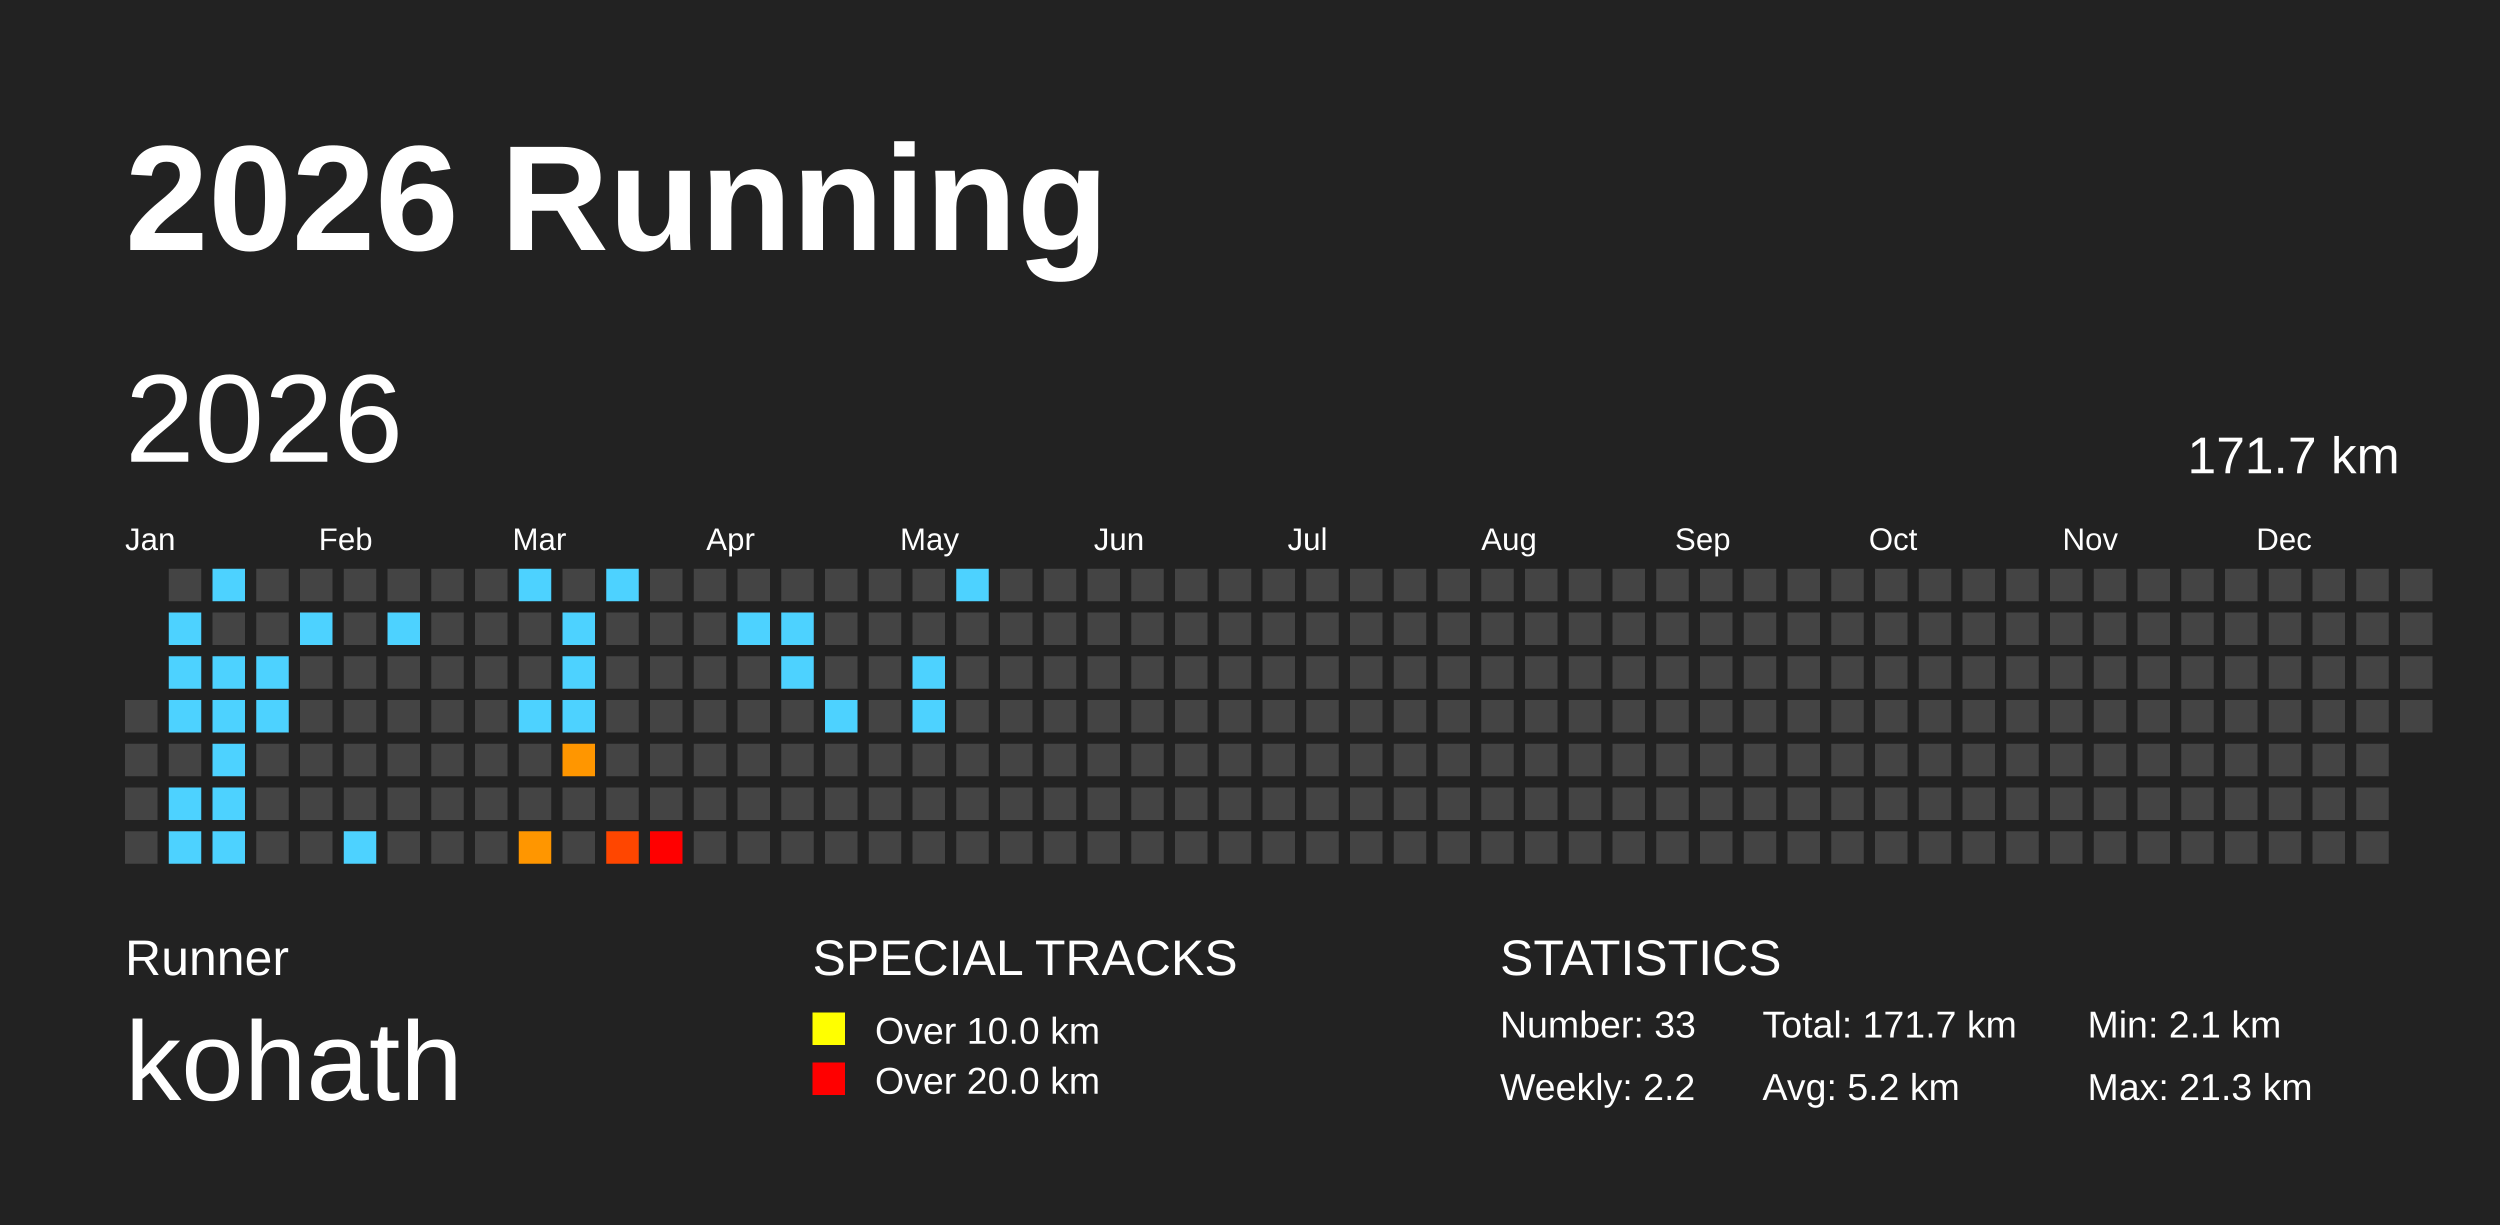
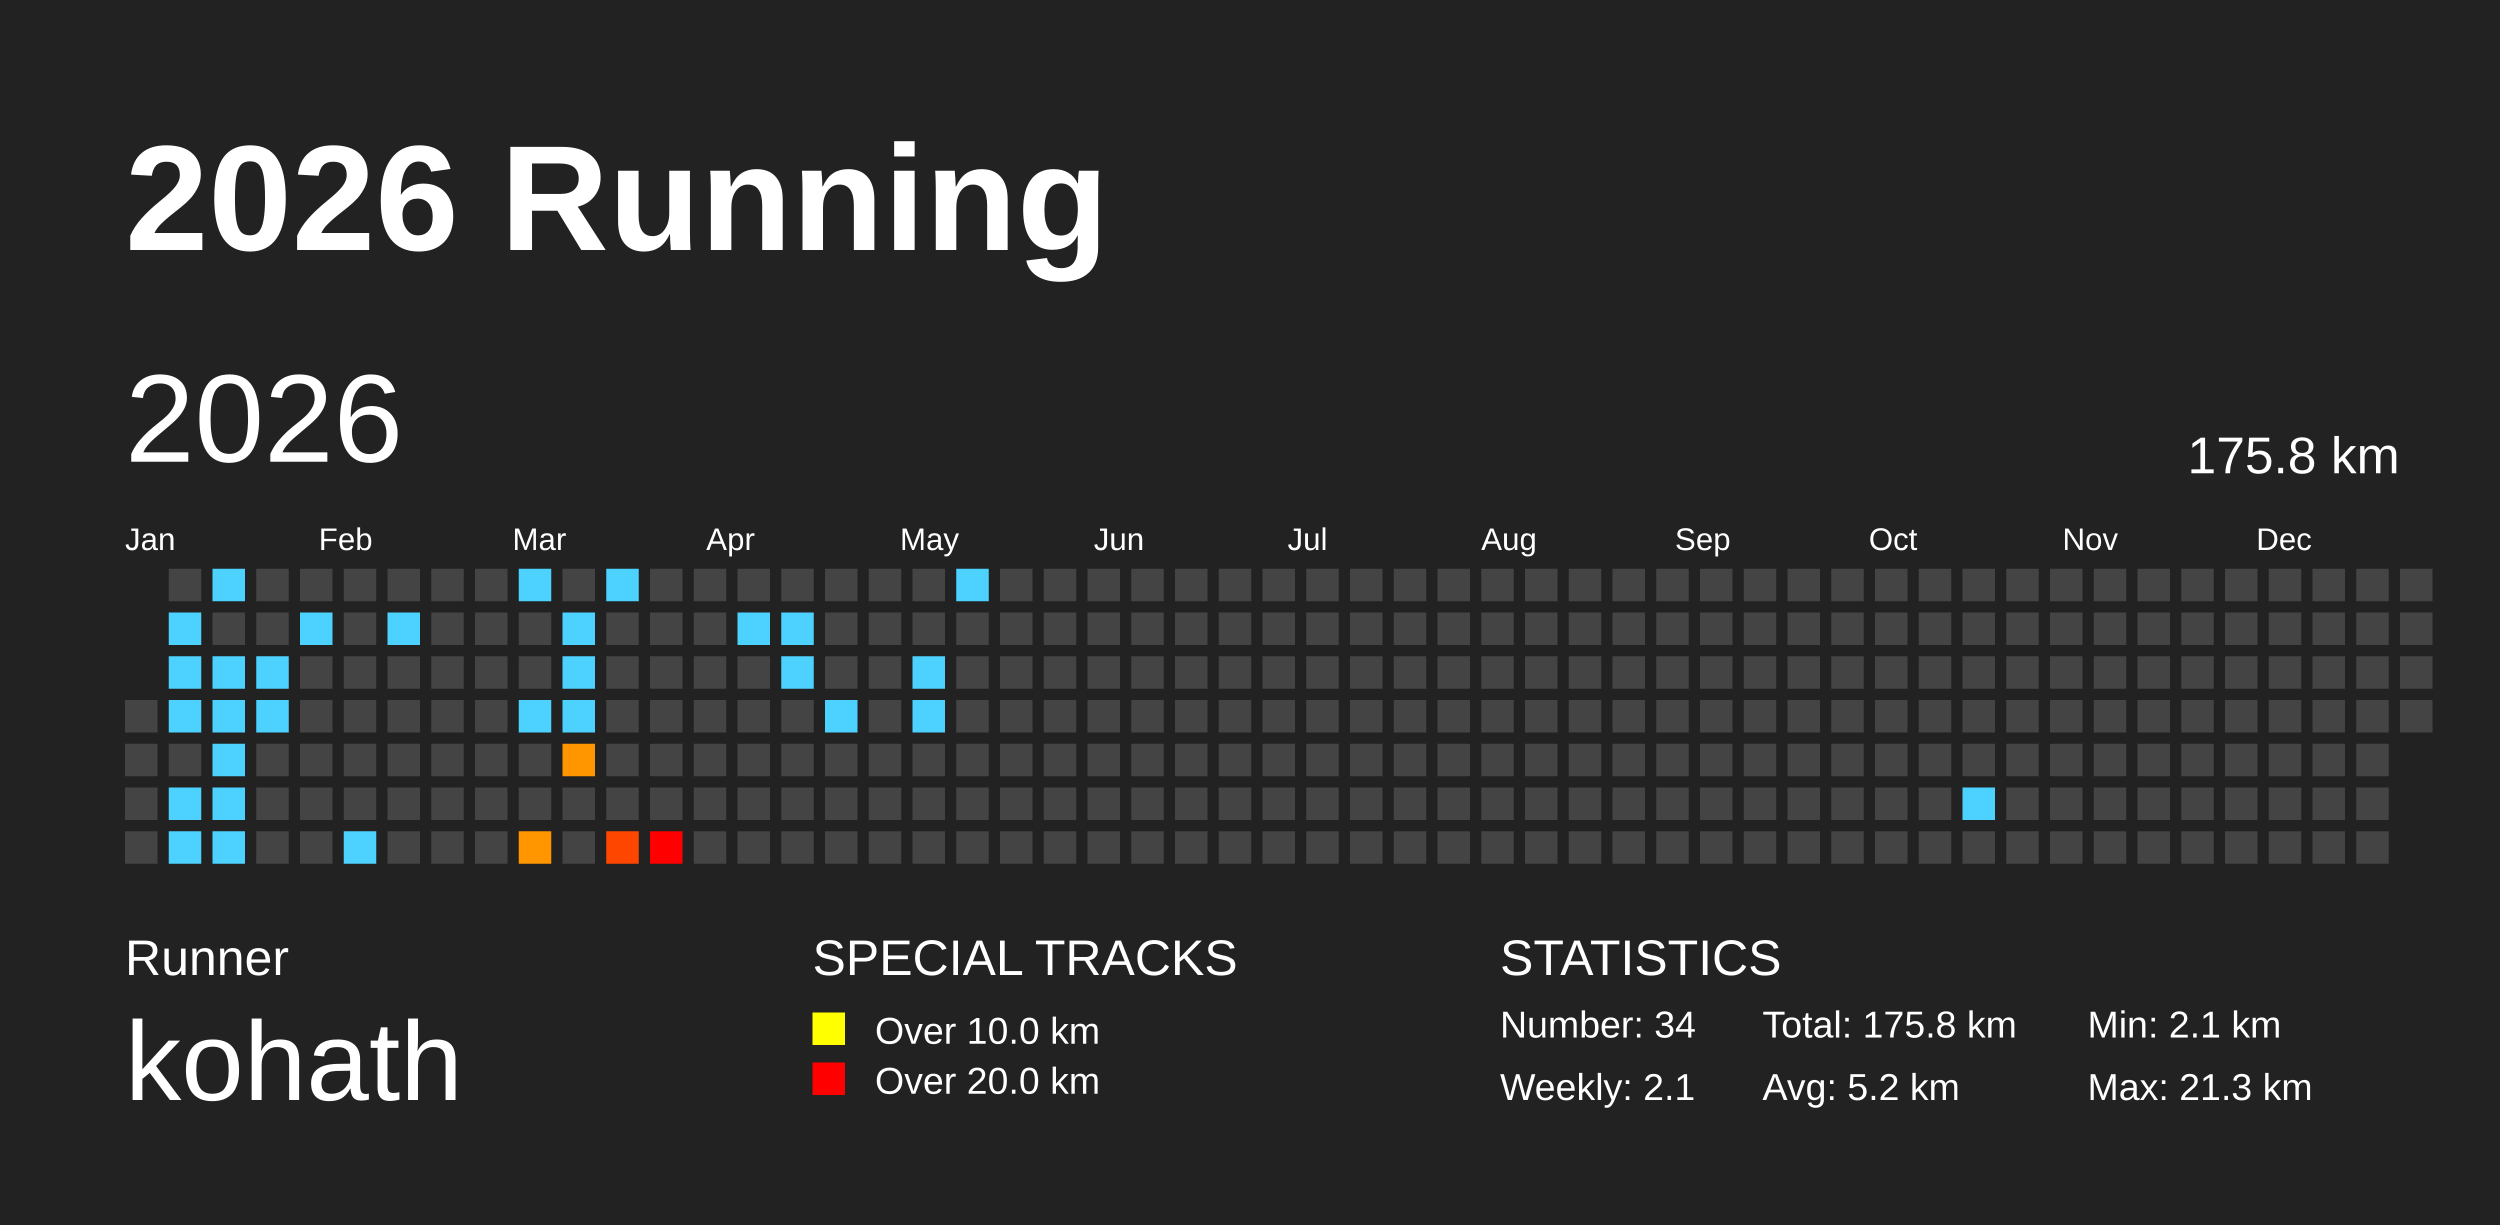
<svg xmlns="http://www.w3.org/2000/svg" baseProfile="full" height="98mm" version="1.1" viewBox="0,0,200,98" width="200mm">
  <defs>
    <pattern height="2" id="indoor-stripe" patternUnits="userSpaceOnUse" width="2">
      <line stroke="white" stroke-opacity="0.45" stroke-width="0.5" x1="0" x2="2" y1="2" y2="0" />
    </pattern>
  </defs>
  <rect fill="#222222" height="98" width="200" x="0" y="0" />
  <text fill="#FFFFFF" style="font-size:12px; font-family:Arial; font-weight:bold;" x="10" y="20">2026 Running</text>
  <text fill="#FFFFFF" style="font-size:4px; font-family:Arial" x="10" y="78">Runner</text>
  <text fill="#FFFFFF" style="font-size:9px; font-family:Arial" x="10" y="88">kohath</text>
  <text fill="#FFFFFF" style="font-size:4px; font-family:Arial" x="65" y="78">SPECIAL TRACKS</text>
  <rect fill="yellow" height="2.6" width="2.6" x="65" y="81" />
  <text fill="#FFFFFF" style="font-size:3px; font-family:Arial" x="70" y="83.5">Over 10.0 km</text>
  <rect fill="red" height="2.6" width="2.6" x="65" y="85" />
  <text fill="#FFFFFF" style="font-size:3px; font-family:Arial" x="70" y="87.5">Over 20.0 km</text>
  <text fill="#FFFFFF" style="font-size:4px; font-family:Arial" x="120" y="78">STATISTICS</text>
-   <text fill="#FFFFFF" style="font-size:3px; font-family:Arial" x="120" y="83">Number: 33</text>
-   <text fill="#FFFFFF" style="font-size:3px; font-family:Arial" x="120" y="88">Weekly: 2.2</text>
-   <text fill="#FFFFFF" style="font-size:3px; font-family:Arial" x="141" y="83">Total: 171.7 km</text>
+   <text fill="#FFFFFF" style="font-size:3px; font-family:Arial" x="120" y="83">Number: 34</text>
+   <text fill="#FFFFFF" style="font-size:3px; font-family:Arial" x="120" y="88">Weekly: 2.1</text>
+   <text fill="#FFFFFF" style="font-size:3px; font-family:Arial" x="141" y="83">Total: 175.8 km</text>
  <text fill="#FFFFFF" style="font-size:3px; font-family:Arial" x="141" y="88">Avg: 5.2 km</text>
  <text fill="#FFFFFF" style="font-size:3px; font-family:Arial" x="167" y="83">Min: 2.1 km</text>
  <text fill="#FFFFFF" style="font-size:3px; font-family:Arial" x="167" y="88">Max: 21.3 km</text>
  <text dominant-baseline="hanging" fill="#FFFFFF" style="font-size:10.0px; font-family:Arial;" x="10" y="30">2026</text>
-   <text dominant-baseline="hanging" fill="#FFFFFF" style="font-size:4.125px; font-family:Arial;" x="175" y="35">171.7 km</text>
+   <text dominant-baseline="hanging" fill="#FFFFFF" style="font-size:4.125px; font-family:Arial;" x="175" y="35">175.8 km</text>
  <text fill="#FFFFFF" style="font-size:2.5px; font-family:Arial" x="10.0" y="44">Jan</text>
  <text fill="#FFFFFF" style="font-size:2.5px; font-family:Arial" x="25.5" y="44">Feb</text>
  <text fill="#FFFFFF" style="font-size:2.5px; font-family:Arial" x="41.0" y="44">Mar</text>
  <text fill="#FFFFFF" style="font-size:2.5px; font-family:Arial" x="56.5" y="44">Apr</text>
  <text fill="#FFFFFF" style="font-size:2.5px; font-family:Arial" x="72.0" y="44">May</text>
  <text fill="#FFFFFF" style="font-size:2.5px; font-family:Arial" x="87.5" y="44">Jun</text>
  <text fill="#FFFFFF" style="font-size:2.5px; font-family:Arial" x="103.0" y="44">Jul</text>
  <text fill="#FFFFFF" style="font-size:2.5px; font-family:Arial" x="118.5" y="44">Aug</text>
  <text fill="#FFFFFF" style="font-size:2.5px; font-family:Arial" x="134.0" y="44">Sep</text>
  <text fill="#FFFFFF" style="font-size:2.5px; font-family:Arial" x="149.5" y="44">Oct</text>
  <text fill="#FFFFFF" style="font-size:2.5px; font-family:Arial" x="165.0" y="44">Nov</text>
  <text fill="#FFFFFF" style="font-size:2.5px; font-family:Arial" x="180.5" y="44">Dec</text>
  <rect fill="#444444" height="2.6" width="2.6" x="10.0" y="56.0" />
  <rect fill="#444444" height="2.6" width="2.6" x="10.0" y="59.5" />
  <rect fill="#444444" height="2.6" width="2.6" x="10.0" y="63.0" />
  <rect fill="#444444" height="2.6" width="2.6" x="10.0" y="66.5" />
  <rect fill="#444444" height="2.6" width="2.6" x="13.5" y="45.5" />
  <rect fill="#4dd2ff" height="2.6" width="2.6" x="13.5" y="49.0" />
  <rect fill="#4dd2ff" height="2.6" width="2.6" x="13.5" y="52.5" />
  <rect fill="#4dd2ff" height="2.6" width="2.6" x="13.5" y="56.0" />
  <rect fill="#444444" height="2.6" width="2.6" x="13.5" y="59.5" />
  <rect fill="#4dd2ff" height="2.6" width="2.6" x="13.5" y="63.0" />
  <rect fill="#4dd2ff" height="2.6" width="2.6" x="13.5" y="66.5" />
  <rect fill="#4dd2ff" height="2.6" width="2.6" x="17.0" y="45.5" />
  <rect fill="#444444" height="2.6" width="2.6" x="17.0" y="49.0" />
  <rect fill="#4dd2ff" height="2.6" width="2.6" x="17.0" y="52.5" />
  <rect fill="#4dd2ff" height="2.6" width="2.6" x="17.0" y="56.0" />
  <rect fill="#4dd2ff" height="2.6" width="2.6" x="17.0" y="59.5" />
  <rect fill="#4dd2ff" height="2.6" width="2.6" x="17.0" y="63.0" />
  <rect fill="#4dd2ff" height="2.6" width="2.6" x="17.0" y="66.5" />
  <rect fill="#444444" height="2.6" width="2.6" x="20.5" y="45.5" />
  <rect fill="#444444" height="2.6" width="2.6" x="20.5" y="49.0" />
  <rect fill="#4dd2ff" height="2.6" width="2.6" x="20.5" y="52.5" />
  <rect fill="#4dd2ff" height="2.6" width="2.6" x="20.5" y="56.0" />
  <rect fill="#444444" height="2.6" width="2.6" x="20.5" y="59.5" />
  <rect fill="#444444" height="2.6" width="2.6" x="20.5" y="63.0" />
  <rect fill="#444444" height="2.6" width="2.6" x="20.5" y="66.5" />
  <rect fill="#444444" height="2.6" width="2.6" x="24.0" y="45.5" />
  <rect fill="#4dd2ff" height="2.6" width="2.6" x="24.0" y="49.0" />
  <rect fill="#444444" height="2.6" width="2.6" x="24.0" y="52.5" />
  <rect fill="#444444" height="2.6" width="2.6" x="24.0" y="56.0" />
  <rect fill="#444444" height="2.6" width="2.6" x="24.0" y="59.5" />
  <rect fill="#444444" height="2.6" width="2.6" x="24.0" y="63.0" />
  <rect fill="#444444" height="2.6" width="2.6" x="24.0" y="66.5" />
  <rect fill="#444444" height="2.6" width="2.6" x="27.5" y="45.5" />
  <rect fill="#444444" height="2.6" width="2.6" x="27.5" y="49.0" />
  <rect fill="#444444" height="2.6" width="2.6" x="27.5" y="52.5" />
  <rect fill="#444444" height="2.6" width="2.6" x="27.5" y="56.0" />
  <rect fill="#444444" height="2.6" width="2.6" x="27.5" y="59.5" />
  <rect fill="#444444" height="2.6" width="2.6" x="27.5" y="63.0" />
  <rect fill="#4dd2ff" height="2.6" width="2.6" x="27.5" y="66.5" />
  <rect fill="#444444" height="2.6" width="2.6" x="31.0" y="45.5" />
  <rect fill="#4dd2ff" height="2.6" width="2.6" x="31.0" y="49.0" />
  <rect fill="#444444" height="2.6" width="2.6" x="31.0" y="52.5" />
  <rect fill="#444444" height="2.6" width="2.6" x="31.0" y="56.0" />
  <rect fill="#444444" height="2.6" width="2.6" x="31.0" y="59.5" />
  <rect fill="#444444" height="2.6" width="2.6" x="31.0" y="63.0" />
  <rect fill="#444444" height="2.6" width="2.6" x="31.0" y="66.5" />
  <rect fill="#444444" height="2.6" width="2.6" x="34.5" y="45.5" />
  <rect fill="#444444" height="2.6" width="2.6" x="34.5" y="49.0" />
  <rect fill="#444444" height="2.6" width="2.6" x="34.5" y="52.5" />
  <rect fill="#444444" height="2.6" width="2.6" x="34.5" y="56.0" />
  <rect fill="#444444" height="2.6" width="2.6" x="34.5" y="59.5" />
  <rect fill="#444444" height="2.6" width="2.6" x="34.5" y="63.0" />
  <rect fill="#444444" height="2.6" width="2.6" x="34.5" y="66.5" />
  <rect fill="#444444" height="2.6" width="2.6" x="38.0" y="45.5" />
  <rect fill="#444444" height="2.6" width="2.6" x="38.0" y="49.0" />
  <rect fill="#444444" height="2.6" width="2.6" x="38.0" y="52.5" />
  <rect fill="#444444" height="2.6" width="2.6" x="38.0" y="56.0" />
  <rect fill="#444444" height="2.6" width="2.6" x="38.0" y="59.5" />
  <rect fill="#444444" height="2.6" width="2.6" x="38.0" y="63.0" />
  <rect fill="#444444" height="2.6" width="2.6" x="38.0" y="66.5" />
  <rect fill="#4dd2ff" height="2.6" width="2.6" x="41.5" y="45.5" />
  <rect fill="#444444" height="2.6" width="2.6" x="41.5" y="49.0" />
  <rect fill="#444444" height="2.6" width="2.6" x="41.5" y="52.5" />
  <rect fill="#4dd2ff" height="2.6" width="2.6" x="41.5" y="56.0" />
  <rect fill="#444444" height="2.6" width="2.6" x="41.5" y="59.5" />
  <rect fill="#444444" height="2.6" width="2.6" x="41.5" y="63.0" />
  <rect fill="#ff9600" height="2.6" width="2.6" x="41.5" y="66.5" />
  <rect fill="#444444" height="2.6" width="2.6" x="45.0" y="45.5" />
  <rect fill="#4dd2ff" height="2.6" width="2.6" x="45.0" y="49.0" />
  <rect fill="#4dd2ff" height="2.6" width="2.6" x="45.0" y="52.5" />
  <rect fill="#4dd2ff" height="2.6" width="2.6" x="45.0" y="56.0" />
  <rect fill="#ff9600" height="2.6" width="2.6" x="45.0" y="59.5" />
  <rect fill="#444444" height="2.6" width="2.6" x="45.0" y="63.0" />
  <rect fill="#444444" height="2.6" width="2.6" x="45.0" y="66.5" />
  <rect fill="#4dd2ff" height="2.6" width="2.6" x="48.5" y="45.5" />
  <rect fill="#444444" height="2.6" width="2.6" x="48.5" y="49.0" />
  <rect fill="#444444" height="2.6" width="2.6" x="48.5" y="52.5" />
  <rect fill="#444444" height="2.6" width="2.6" x="48.5" y="56.0" />
  <rect fill="#444444" height="2.6" width="2.6" x="48.5" y="59.5" />
  <rect fill="#444444" height="2.6" width="2.6" x="48.5" y="63.0" />
  <rect fill="#ff4600" height="2.6" width="2.6" x="48.5" y="66.5" />
  <rect fill="#444444" height="2.6" width="2.6" x="52.0" y="45.5" />
  <rect fill="#444444" height="2.6" width="2.6" x="52.0" y="49.0" />
  <rect fill="#444444" height="2.6" width="2.6" x="52.0" y="52.5" />
  <rect fill="#444444" height="2.6" width="2.6" x="52.0" y="56.0" />
  <rect fill="#444444" height="2.6" width="2.6" x="52.0" y="59.5" />
  <rect fill="#444444" height="2.6" width="2.6" x="52.0" y="63.0" />
  <rect fill="red" height="2.6" width="2.6" x="52.0" y="66.5" />
  <rect fill="#444444" height="2.6" width="2.6" x="55.5" y="45.5" />
  <rect fill="#444444" height="2.6" width="2.6" x="55.5" y="49.0" />
  <rect fill="#444444" height="2.6" width="2.6" x="55.5" y="52.5" />
  <rect fill="#444444" height="2.6" width="2.6" x="55.5" y="56.0" />
  <rect fill="#444444" height="2.6" width="2.6" x="55.5" y="59.5" />
  <rect fill="#444444" height="2.6" width="2.6" x="55.5" y="63.0" />
  <rect fill="#444444" height="2.6" width="2.6" x="55.5" y="66.5" />
  <rect fill="#444444" height="2.6" width="2.6" x="59.0" y="45.5" />
  <rect fill="#4dd2ff" height="2.6" width="2.6" x="59.0" y="49.0" />
  <rect fill="#444444" height="2.6" width="2.6" x="59.0" y="52.5" />
  <rect fill="#444444" height="2.6" width="2.6" x="59.0" y="56.0" />
  <rect fill="#444444" height="2.6" width="2.6" x="59.0" y="59.5" />
  <rect fill="#444444" height="2.6" width="2.6" x="59.0" y="63.0" />
  <rect fill="#444444" height="2.6" width="2.6" x="59.0" y="66.5" />
  <rect fill="#444444" height="2.6" width="2.6" x="62.5" y="45.5" />
  <rect fill="#4dd2ff" height="2.6" width="2.6" x="62.5" y="49.0" />
  <rect fill="#4dd2ff" height="2.6" width="2.6" x="62.5" y="52.5" />
  <rect fill="#444444" height="2.6" width="2.6" x="62.5" y="56.0" />
  <rect fill="#444444" height="2.6" width="2.6" x="62.5" y="59.5" />
  <rect fill="#444444" height="2.6" width="2.6" x="62.5" y="63.0" />
  <rect fill="#444444" height="2.6" width="2.6" x="62.5" y="66.5" />
  <rect fill="#444444" height="2.6" width="2.6" x="66.0" y="45.5" />
  <rect fill="#444444" height="2.6" width="2.6" x="66.0" y="49.0" />
  <rect fill="#444444" height="2.6" width="2.6" x="66.0" y="52.5" />
  <rect fill="#4dd2ff" height="2.6" width="2.6" x="66.0" y="56.0" />
  <rect fill="#444444" height="2.6" width="2.6" x="66.0" y="59.5" />
  <rect fill="#444444" height="2.6" width="2.6" x="66.0" y="63.0" />
  <rect fill="#444444" height="2.6" width="2.6" x="66.0" y="66.5" />
  <rect fill="#444444" height="2.6" width="2.6" x="69.5" y="45.5" />
  <rect fill="#444444" height="2.6" width="2.6" x="69.5" y="49.0" />
  <rect fill="#444444" height="2.6" width="2.6" x="69.5" y="52.5" />
  <rect fill="#444444" height="2.6" width="2.6" x="69.5" y="56.0" />
  <rect fill="#444444" height="2.6" width="2.6" x="69.5" y="59.5" />
  <rect fill="#444444" height="2.6" width="2.6" x="69.5" y="63.0" />
  <rect fill="#444444" height="2.6" width="2.6" x="69.5" y="66.5" />
  <rect fill="#444444" height="2.6" width="2.6" x="73.0" y="45.5" />
  <rect fill="#444444" height="2.6" width="2.6" x="73.0" y="49.0" />
  <rect fill="#4dd2ff" height="2.6" width="2.6" x="73.0" y="52.5" />
  <rect fill="#4dd2ff" height="2.6" width="2.6" x="73.0" y="56.0" />
  <rect fill="#444444" height="2.6" width="2.6" x="73.0" y="59.5" />
  <rect fill="#444444" height="2.6" width="2.6" x="73.0" y="63.0" />
  <rect fill="#444444" height="2.6" width="2.6" x="73.0" y="66.5" />
  <rect fill="#4dd2ff" height="2.6" width="2.6" x="76.5" y="45.5" />
  <rect fill="#444444" height="2.6" width="2.6" x="76.5" y="49.0" />
  <rect fill="#444444" height="2.6" width="2.6" x="76.5" y="52.5" />
  <rect fill="#444444" height="2.6" width="2.6" x="76.5" y="56.0" />
  <rect fill="#444444" height="2.6" width="2.6" x="76.5" y="59.5" />
  <rect fill="#444444" height="2.6" width="2.6" x="76.5" y="63.0" />
  <rect fill="#444444" height="2.6" width="2.6" x="76.5" y="66.5" />
  <rect fill="#444444" height="2.6" width="2.6" x="80.0" y="45.5" />
  <rect fill="#444444" height="2.6" width="2.6" x="80.0" y="49.0" />
  <rect fill="#444444" height="2.6" width="2.6" x="80.0" y="52.5" />
  <rect fill="#444444" height="2.6" width="2.6" x="80.0" y="56.0" />
  <rect fill="#444444" height="2.6" width="2.6" x="80.0" y="59.5" />
  <rect fill="#444444" height="2.6" width="2.6" x="80.0" y="63.0" />
  <rect fill="#444444" height="2.6" width="2.6" x="80.0" y="66.5" />
  <rect fill="#444444" height="2.6" width="2.6" x="83.5" y="45.5" />
  <rect fill="#444444" height="2.6" width="2.6" x="83.5" y="49.0" />
  <rect fill="#444444" height="2.6" width="2.6" x="83.5" y="52.5" />
  <rect fill="#444444" height="2.6" width="2.6" x="83.5" y="56.0" />
  <rect fill="#444444" height="2.6" width="2.6" x="83.5" y="59.5" />
  <rect fill="#444444" height="2.6" width="2.6" x="83.5" y="63.0" />
  <rect fill="#444444" height="2.6" width="2.6" x="83.5" y="66.5" />
  <rect fill="#444444" height="2.6" width="2.6" x="87.0" y="45.5" />
  <rect fill="#444444" height="2.6" width="2.6" x="87.0" y="49.0" />
  <rect fill="#444444" height="2.6" width="2.6" x="87.0" y="52.5" />
  <rect fill="#444444" height="2.6" width="2.6" x="87.0" y="56.0" />
  <rect fill="#444444" height="2.6" width="2.6" x="87.0" y="59.5" />
  <rect fill="#444444" height="2.6" width="2.6" x="87.0" y="63.0" />
  <rect fill="#444444" height="2.6" width="2.6" x="87.0" y="66.5" />
  <rect fill="#444444" height="2.6" width="2.6" x="90.5" y="45.5" />
  <rect fill="#444444" height="2.6" width="2.6" x="90.5" y="49.0" />
  <rect fill="#444444" height="2.6" width="2.6" x="90.5" y="52.5" />
  <rect fill="#444444" height="2.6" width="2.6" x="90.5" y="56.0" />
  <rect fill="#444444" height="2.6" width="2.6" x="90.5" y="59.5" />
  <rect fill="#444444" height="2.6" width="2.6" x="90.5" y="63.0" />
  <rect fill="#444444" height="2.6" width="2.6" x="90.5" y="66.5" />
  <rect fill="#444444" height="2.6" width="2.6" x="94.0" y="45.5" />
  <rect fill="#444444" height="2.6" width="2.6" x="94.0" y="49.0" />
  <rect fill="#444444" height="2.6" width="2.6" x="94.0" y="52.5" />
  <rect fill="#444444" height="2.6" width="2.6" x="94.0" y="56.0" />
  <rect fill="#444444" height="2.6" width="2.6" x="94.0" y="59.5" />
  <rect fill="#444444" height="2.6" width="2.6" x="94.0" y="63.0" />
  <rect fill="#444444" height="2.6" width="2.6" x="94.0" y="66.5" />
  <rect fill="#444444" height="2.6" width="2.6" x="97.5" y="45.5" />
  <rect fill="#444444" height="2.6" width="2.6" x="97.5" y="49.0" />
  <rect fill="#444444" height="2.6" width="2.6" x="97.5" y="52.5" />
  <rect fill="#444444" height="2.6" width="2.6" x="97.5" y="56.0" />
  <rect fill="#444444" height="2.6" width="2.6" x="97.5" y="59.5" />
  <rect fill="#444444" height="2.6" width="2.6" x="97.5" y="63.0" />
  <rect fill="#444444" height="2.6" width="2.6" x="97.5" y="66.5" />
  <rect fill="#444444" height="2.6" width="2.6" x="101.0" y="45.5" />
  <rect fill="#444444" height="2.6" width="2.6" x="101.0" y="49.0" />
  <rect fill="#444444" height="2.6" width="2.6" x="101.0" y="52.5" />
  <rect fill="#444444" height="2.6" width="2.6" x="101.0" y="56.0" />
  <rect fill="#444444" height="2.6" width="2.6" x="101.0" y="59.5" />
  <rect fill="#444444" height="2.6" width="2.6" x="101.0" y="63.0" />
  <rect fill="#444444" height="2.6" width="2.6" x="101.0" y="66.5" />
  <rect fill="#444444" height="2.6" width="2.6" x="104.5" y="45.5" />
  <rect fill="#444444" height="2.6" width="2.6" x="104.5" y="49.0" />
  <rect fill="#444444" height="2.6" width="2.6" x="104.5" y="52.5" />
  <rect fill="#444444" height="2.6" width="2.6" x="104.5" y="56.0" />
  <rect fill="#444444" height="2.6" width="2.6" x="104.5" y="59.5" />
  <rect fill="#444444" height="2.6" width="2.6" x="104.5" y="63.0" />
  <rect fill="#444444" height="2.6" width="2.6" x="104.5" y="66.5" />
  <rect fill="#444444" height="2.6" width="2.6" x="108.0" y="45.5" />
  <rect fill="#444444" height="2.6" width="2.6" x="108.0" y="49.0" />
  <rect fill="#444444" height="2.6" width="2.6" x="108.0" y="52.5" />
  <rect fill="#444444" height="2.6" width="2.6" x="108.0" y="56.0" />
  <rect fill="#444444" height="2.6" width="2.6" x="108.0" y="59.5" />
  <rect fill="#444444" height="2.6" width="2.6" x="108.0" y="63.0" />
  <rect fill="#444444" height="2.6" width="2.6" x="108.0" y="66.5" />
  <rect fill="#444444" height="2.6" width="2.6" x="111.5" y="45.5" />
  <rect fill="#444444" height="2.6" width="2.6" x="111.5" y="49.0" />
  <rect fill="#444444" height="2.6" width="2.6" x="111.5" y="52.5" />
  <rect fill="#444444" height="2.6" width="2.6" x="111.5" y="56.0" />
  <rect fill="#444444" height="2.6" width="2.6" x="111.5" y="59.5" />
  <rect fill="#444444" height="2.6" width="2.6" x="111.5" y="63.0" />
  <rect fill="#444444" height="2.6" width="2.6" x="111.5" y="66.5" />
  <rect fill="#444444" height="2.6" width="2.6" x="115.0" y="45.5" />
  <rect fill="#444444" height="2.6" width="2.6" x="115.0" y="49.0" />
  <rect fill="#444444" height="2.6" width="2.6" x="115.0" y="52.5" />
  <rect fill="#444444" height="2.6" width="2.6" x="115.0" y="56.0" />
  <rect fill="#444444" height="2.6" width="2.6" x="115.0" y="59.5" />
  <rect fill="#444444" height="2.6" width="2.6" x="115.0" y="63.0" />
  <rect fill="#444444" height="2.6" width="2.6" x="115.0" y="66.5" />
  <rect fill="#444444" height="2.6" width="2.6" x="118.5" y="45.5" />
  <rect fill="#444444" height="2.6" width="2.6" x="118.5" y="49.0" />
  <rect fill="#444444" height="2.6" width="2.6" x="118.5" y="52.5" />
  <rect fill="#444444" height="2.6" width="2.6" x="118.5" y="56.0" />
  <rect fill="#444444" height="2.6" width="2.6" x="118.5" y="59.5" />
  <rect fill="#444444" height="2.6" width="2.6" x="118.5" y="63.0" />
  <rect fill="#444444" height="2.6" width="2.6" x="118.5" y="66.5" />
  <rect fill="#444444" height="2.6" width="2.6" x="122.0" y="45.5" />
  <rect fill="#444444" height="2.6" width="2.6" x="122.0" y="49.0" />
  <rect fill="#444444" height="2.6" width="2.6" x="122.0" y="52.5" />
  <rect fill="#444444" height="2.6" width="2.6" x="122.0" y="56.0" />
  <rect fill="#444444" height="2.6" width="2.6" x="122.0" y="59.5" />
  <rect fill="#444444" height="2.6" width="2.6" x="122.0" y="63.0" />
  <rect fill="#444444" height="2.6" width="2.6" x="122.0" y="66.5" />
  <rect fill="#444444" height="2.6" width="2.6" x="125.5" y="45.5" />
  <rect fill="#444444" height="2.6" width="2.6" x="125.5" y="49.0" />
  <rect fill="#444444" height="2.6" width="2.6" x="125.5" y="52.5" />
  <rect fill="#444444" height="2.6" width="2.6" x="125.5" y="56.0" />
  <rect fill="#444444" height="2.6" width="2.6" x="125.5" y="59.5" />
  <rect fill="#444444" height="2.6" width="2.6" x="125.5" y="63.0" />
  <rect fill="#444444" height="2.6" width="2.6" x="125.5" y="66.5" />
  <rect fill="#444444" height="2.6" width="2.6" x="129.0" y="45.5" />
  <rect fill="#444444" height="2.6" width="2.6" x="129.0" y="49.0" />
  <rect fill="#444444" height="2.6" width="2.6" x="129.0" y="52.5" />
  <rect fill="#444444" height="2.6" width="2.6" x="129.0" y="56.0" />
  <rect fill="#444444" height="2.6" width="2.6" x="129.0" y="59.5" />
  <rect fill="#444444" height="2.6" width="2.6" x="129.0" y="63.0" />
  <rect fill="#444444" height="2.6" width="2.6" x="129.0" y="66.5" />
  <rect fill="#444444" height="2.6" width="2.6" x="132.5" y="45.5" />
  <rect fill="#444444" height="2.6" width="2.6" x="132.5" y="49.0" />
  <rect fill="#444444" height="2.6" width="2.6" x="132.5" y="52.5" />
  <rect fill="#444444" height="2.6" width="2.6" x="132.5" y="56.0" />
  <rect fill="#444444" height="2.6" width="2.6" x="132.5" y="59.5" />
  <rect fill="#444444" height="2.6" width="2.6" x="132.5" y="63.0" />
  <rect fill="#444444" height="2.6" width="2.6" x="132.5" y="66.5" />
  <rect fill="#444444" height="2.6" width="2.6" x="136.0" y="45.5" />
  <rect fill="#444444" height="2.6" width="2.6" x="136.0" y="49.0" />
  <rect fill="#444444" height="2.6" width="2.6" x="136.0" y="52.5" />
  <rect fill="#444444" height="2.6" width="2.6" x="136.0" y="56.0" />
  <rect fill="#444444" height="2.6" width="2.6" x="136.0" y="59.5" />
  <rect fill="#444444" height="2.6" width="2.6" x="136.0" y="63.0" />
  <rect fill="#444444" height="2.6" width="2.6" x="136.0" y="66.5" />
  <rect fill="#444444" height="2.6" width="2.6" x="139.5" y="45.5" />
  <rect fill="#444444" height="2.6" width="2.6" x="139.5" y="49.0" />
  <rect fill="#444444" height="2.6" width="2.6" x="139.5" y="52.5" />
  <rect fill="#444444" height="2.6" width="2.6" x="139.5" y="56.0" />
  <rect fill="#444444" height="2.6" width="2.6" x="139.5" y="59.5" />
  <rect fill="#444444" height="2.6" width="2.6" x="139.5" y="63.0" />
  <rect fill="#444444" height="2.6" width="2.6" x="139.5" y="66.5" />
  <rect fill="#444444" height="2.6" width="2.6" x="143.0" y="45.5" />
  <rect fill="#444444" height="2.6" width="2.6" x="143.0" y="49.0" />
  <rect fill="#444444" height="2.6" width="2.6" x="143.0" y="52.5" />
  <rect fill="#444444" height="2.6" width="2.6" x="143.0" y="56.0" />
  <rect fill="#444444" height="2.6" width="2.6" x="143.0" y="59.5" />
  <rect fill="#444444" height="2.6" width="2.6" x="143.0" y="63.0" />
  <rect fill="#444444" height="2.6" width="2.6" x="143.0" y="66.5" />
  <rect fill="#444444" height="2.6" width="2.6" x="146.5" y="45.5" />
  <rect fill="#444444" height="2.6" width="2.6" x="146.5" y="49.0" />
  <rect fill="#444444" height="2.6" width="2.6" x="146.5" y="52.5" />
  <rect fill="#444444" height="2.6" width="2.6" x="146.5" y="56.0" />
  <rect fill="#444444" height="2.6" width="2.6" x="146.5" y="59.5" />
  <rect fill="#444444" height="2.6" width="2.6" x="146.5" y="63.0" />
  <rect fill="#444444" height="2.6" width="2.6" x="146.5" y="66.5" />
  <rect fill="#444444" height="2.6" width="2.6" x="150.0" y="45.5" />
  <rect fill="#444444" height="2.6" width="2.6" x="150.0" y="49.0" />
  <rect fill="#444444" height="2.6" width="2.6" x="150.0" y="52.5" />
  <rect fill="#444444" height="2.6" width="2.6" x="150.0" y="56.0" />
  <rect fill="#444444" height="2.6" width="2.6" x="150.0" y="59.5" />
  <rect fill="#444444" height="2.6" width="2.6" x="150.0" y="63.0" />
  <rect fill="#444444" height="2.6" width="2.6" x="150.0" y="66.5" />
  <rect fill="#444444" height="2.6" width="2.6" x="153.5" y="45.5" />
  <rect fill="#444444" height="2.6" width="2.6" x="153.5" y="49.0" />
  <rect fill="#444444" height="2.6" width="2.6" x="153.5" y="52.5" />
  <rect fill="#444444" height="2.6" width="2.6" x="153.5" y="56.0" />
  <rect fill="#444444" height="2.6" width="2.6" x="153.5" y="59.5" />
  <rect fill="#444444" height="2.6" width="2.6" x="153.5" y="63.0" />
  <rect fill="#444444" height="2.6" width="2.6" x="153.5" y="66.5" />
  <rect fill="#444444" height="2.6" width="2.6" x="157.0" y="45.5" />
  <rect fill="#444444" height="2.6" width="2.6" x="157.0" y="49.0" />
  <rect fill="#444444" height="2.6" width="2.6" x="157.0" y="52.5" />
  <rect fill="#444444" height="2.6" width="2.6" x="157.0" y="56.0" />
  <rect fill="#444444" height="2.6" width="2.6" x="157.0" y="59.5" />
-   <rect fill="#444444" height="2.6" width="2.6" x="157.0" y="63.0" />
+   <rect fill="#4dd2ff" height="2.6" width="2.6" x="157.0" y="63.0" />
  <rect fill="#444444" height="2.6" width="2.6" x="157.0" y="66.5" />
  <rect fill="#444444" height="2.6" width="2.6" x="160.5" y="45.5" />
  <rect fill="#444444" height="2.6" width="2.6" x="160.5" y="49.0" />
  <rect fill="#444444" height="2.6" width="2.6" x="160.5" y="52.5" />
  <rect fill="#444444" height="2.6" width="2.6" x="160.5" y="56.0" />
  <rect fill="#444444" height="2.6" width="2.6" x="160.5" y="59.5" />
  <rect fill="#444444" height="2.6" width="2.6" x="160.5" y="63.0" />
  <rect fill="#444444" height="2.6" width="2.6" x="160.5" y="66.5" />
  <rect fill="#444444" height="2.6" width="2.6" x="164.0" y="45.5" />
  <rect fill="#444444" height="2.6" width="2.6" x="164.0" y="49.0" />
  <rect fill="#444444" height="2.6" width="2.6" x="164.0" y="52.5" />
  <rect fill="#444444" height="2.6" width="2.6" x="164.0" y="56.0" />
  <rect fill="#444444" height="2.6" width="2.6" x="164.0" y="59.5" />
  <rect fill="#444444" height="2.6" width="2.6" x="164.0" y="63.0" />
  <rect fill="#444444" height="2.6" width="2.6" x="164.0" y="66.5" />
  <rect fill="#444444" height="2.6" width="2.6" x="167.5" y="45.5" />
  <rect fill="#444444" height="2.6" width="2.6" x="167.5" y="49.0" />
  <rect fill="#444444" height="2.6" width="2.6" x="167.5" y="52.5" />
  <rect fill="#444444" height="2.6" width="2.6" x="167.5" y="56.0" />
  <rect fill="#444444" height="2.6" width="2.6" x="167.5" y="59.5" />
  <rect fill="#444444" height="2.6" width="2.6" x="167.5" y="63.0" />
  <rect fill="#444444" height="2.6" width="2.6" x="167.5" y="66.5" />
  <rect fill="#444444" height="2.6" width="2.6" x="171.0" y="45.5" />
  <rect fill="#444444" height="2.6" width="2.6" x="171.0" y="49.0" />
  <rect fill="#444444" height="2.6" width="2.6" x="171.0" y="52.5" />
  <rect fill="#444444" height="2.6" width="2.6" x="171.0" y="56.0" />
  <rect fill="#444444" height="2.6" width="2.6" x="171.0" y="59.5" />
  <rect fill="#444444" height="2.6" width="2.6" x="171.0" y="63.0" />
  <rect fill="#444444" height="2.6" width="2.6" x="171.0" y="66.5" />
  <rect fill="#444444" height="2.6" width="2.6" x="174.5" y="45.5" />
  <rect fill="#444444" height="2.6" width="2.6" x="174.5" y="49.0" />
  <rect fill="#444444" height="2.6" width="2.6" x="174.5" y="52.5" />
  <rect fill="#444444" height="2.6" width="2.6" x="174.5" y="56.0" />
  <rect fill="#444444" height="2.6" width="2.6" x="174.5" y="59.5" />
  <rect fill="#444444" height="2.6" width="2.6" x="174.5" y="63.0" />
  <rect fill="#444444" height="2.6" width="2.6" x="174.5" y="66.5" />
  <rect fill="#444444" height="2.6" width="2.6" x="178.0" y="45.5" />
  <rect fill="#444444" height="2.6" width="2.6" x="178.0" y="49.0" />
  <rect fill="#444444" height="2.6" width="2.6" x="178.0" y="52.5" />
  <rect fill="#444444" height="2.6" width="2.6" x="178.0" y="56.0" />
  <rect fill="#444444" height="2.6" width="2.6" x="178.0" y="59.5" />
  <rect fill="#444444" height="2.6" width="2.6" x="178.0" y="63.0" />
  <rect fill="#444444" height="2.6" width="2.6" x="178.0" y="66.5" />
  <rect fill="#444444" height="2.6" width="2.6" x="181.5" y="45.5" />
  <rect fill="#444444" height="2.6" width="2.6" x="181.5" y="49.0" />
  <rect fill="#444444" height="2.6" width="2.6" x="181.5" y="52.5" />
  <rect fill="#444444" height="2.6" width="2.6" x="181.5" y="56.0" />
  <rect fill="#444444" height="2.6" width="2.6" x="181.5" y="59.5" />
  <rect fill="#444444" height="2.6" width="2.6" x="181.5" y="63.0" />
  <rect fill="#444444" height="2.6" width="2.6" x="181.5" y="66.5" />
  <rect fill="#444444" height="2.6" width="2.6" x="185.0" y="45.5" />
  <rect fill="#444444" height="2.6" width="2.6" x="185.0" y="49.0" />
  <rect fill="#444444" height="2.6" width="2.6" x="185.0" y="52.5" />
  <rect fill="#444444" height="2.6" width="2.6" x="185.0" y="56.0" />
  <rect fill="#444444" height="2.6" width="2.6" x="185.0" y="59.5" />
  <rect fill="#444444" height="2.6" width="2.6" x="185.0" y="63.0" />
  <rect fill="#444444" height="2.6" width="2.6" x="185.0" y="66.5" />
  <rect fill="#444444" height="2.6" width="2.6" x="188.5" y="45.5" />
  <rect fill="#444444" height="2.6" width="2.6" x="188.5" y="49.0" />
  <rect fill="#444444" height="2.6" width="2.6" x="188.5" y="52.5" />
  <rect fill="#444444" height="2.6" width="2.6" x="188.5" y="56.0" />
  <rect fill="#444444" height="2.6" width="2.6" x="188.5" y="59.5" />
  <rect fill="#444444" height="2.6" width="2.6" x="188.5" y="63.0" />
  <rect fill="#444444" height="2.6" width="2.6" x="188.5" y="66.5" />
  <rect fill="#444444" height="2.6" width="2.6" x="192.0" y="45.5" />
  <rect fill="#444444" height="2.6" width="2.6" x="192.0" y="49.0" />
  <rect fill="#444444" height="2.6" width="2.6" x="192.0" y="52.5" />
  <rect fill="#444444" height="2.6" width="2.6" x="192.0" y="56.0" />
</svg>
